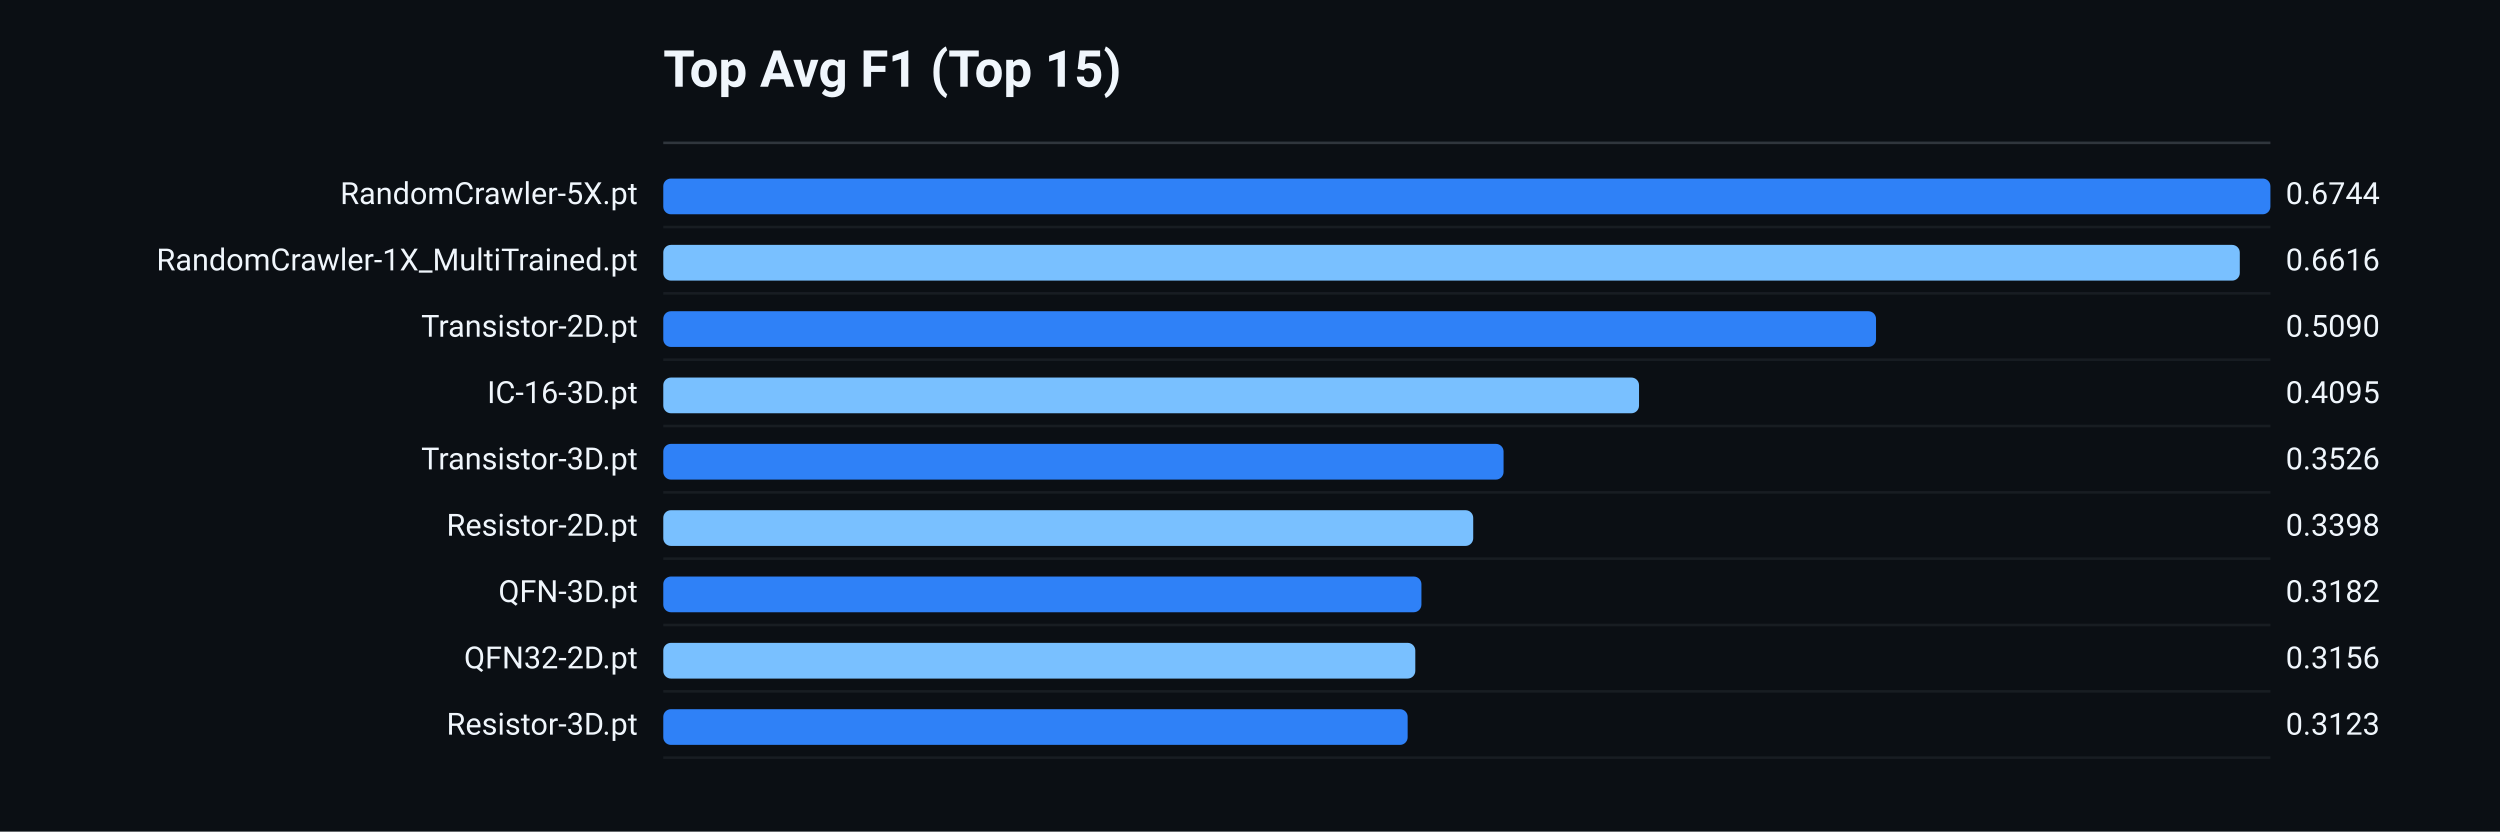
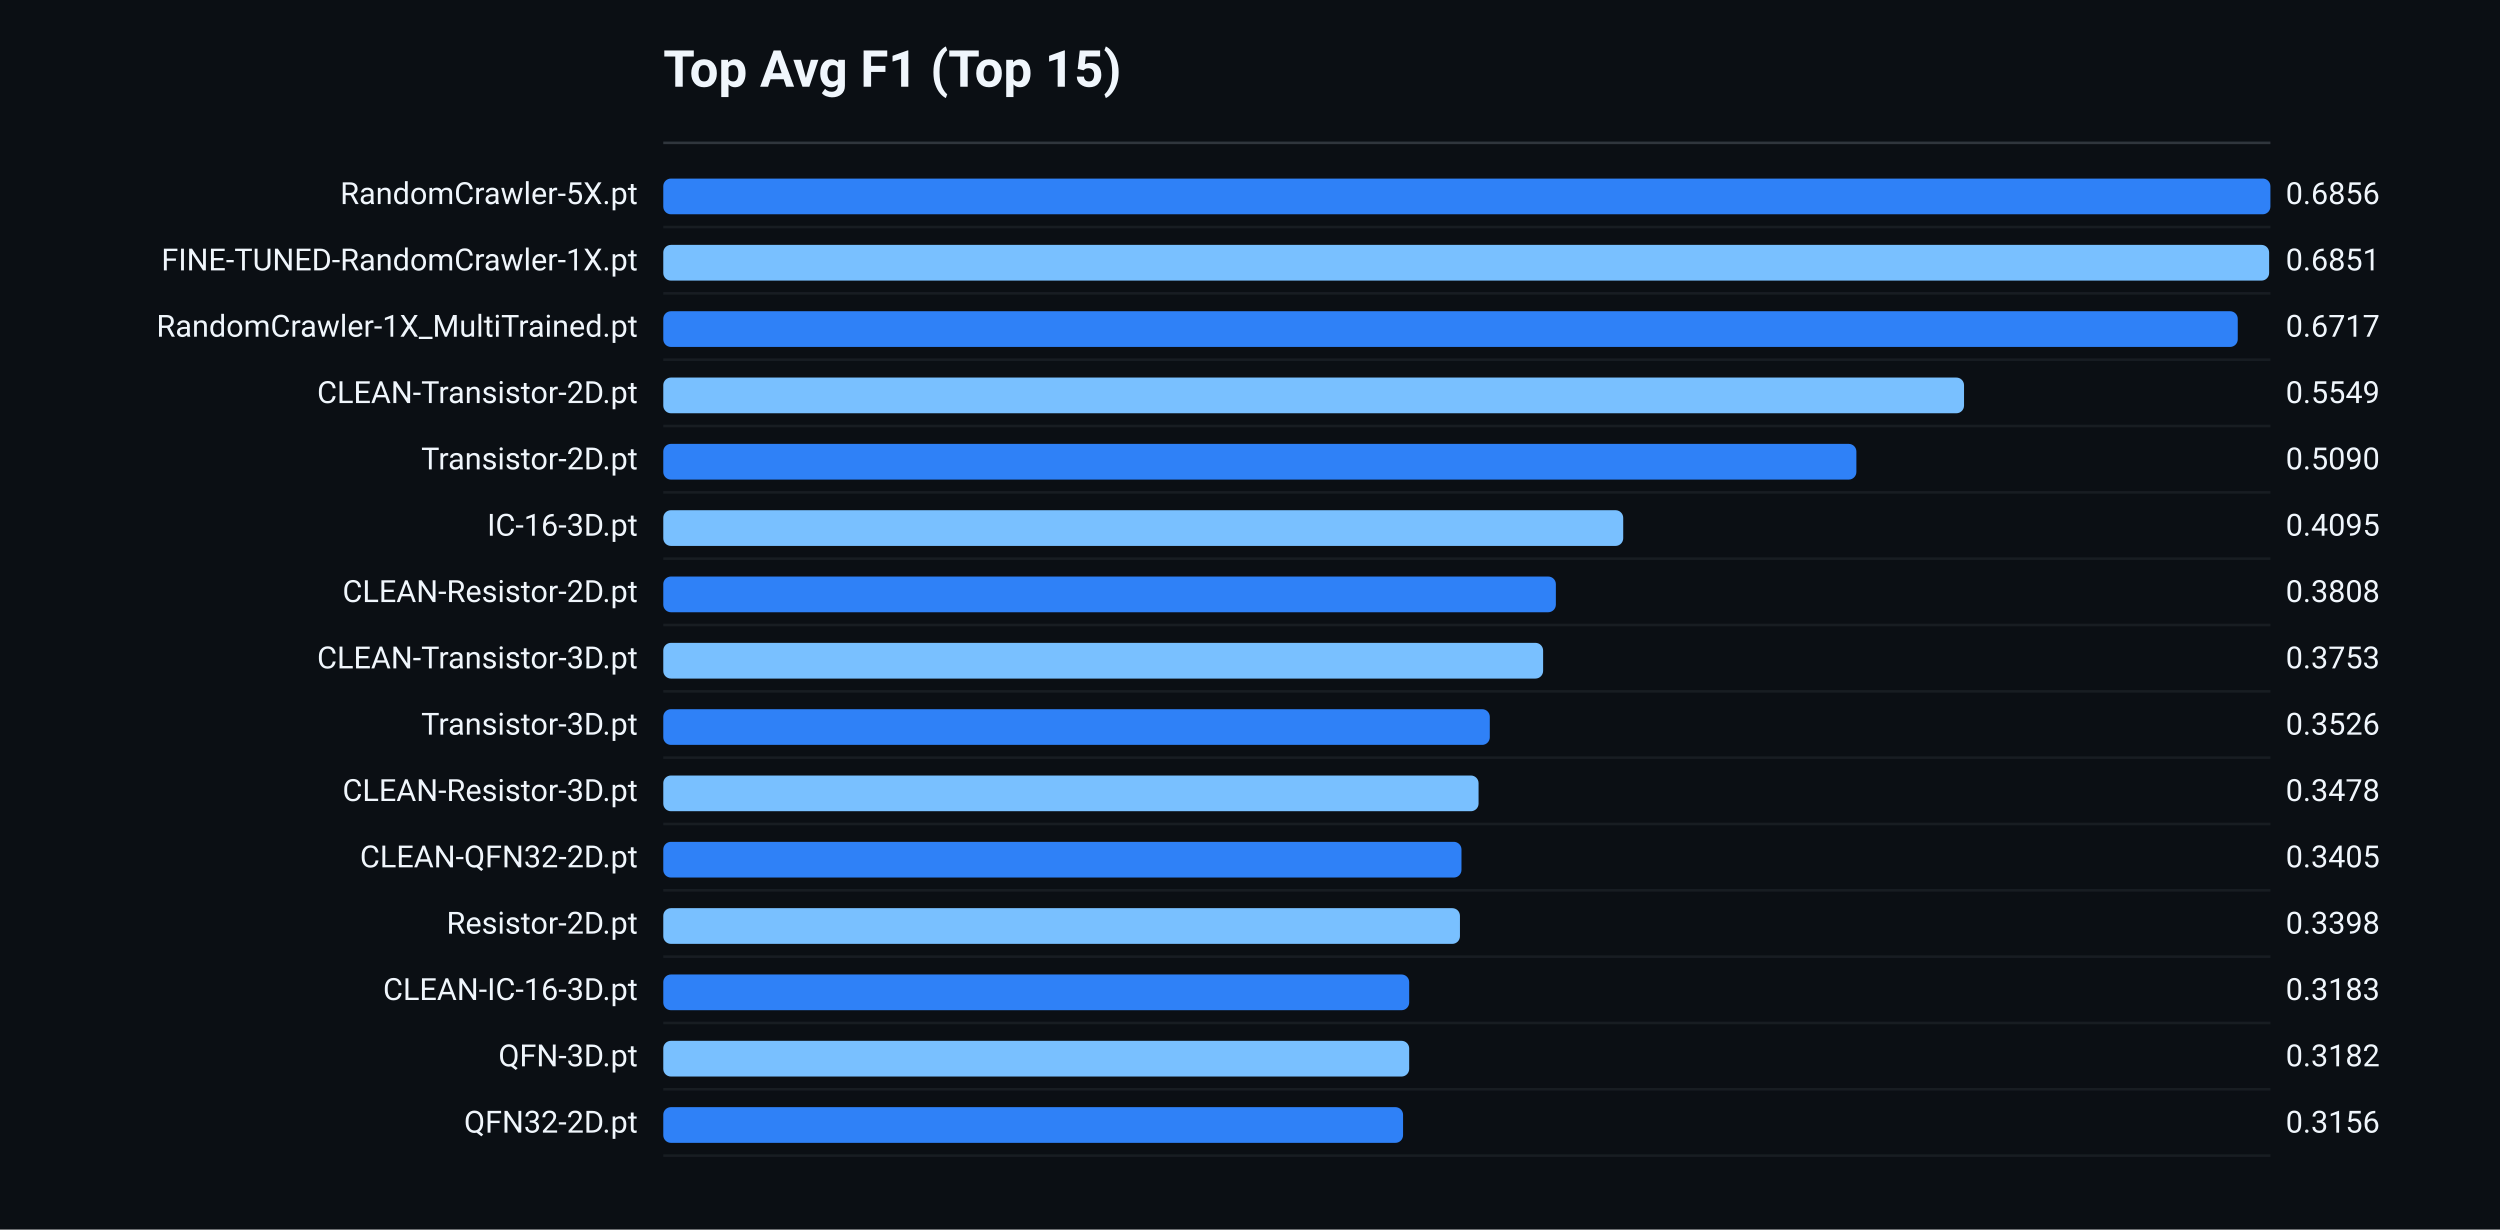
- <svg xmlns="http://www.w3.org/2000/svg" width="980" height="326" viewBox="0 0 980 326">
-   <rect x="0" y="0" width="980" height="326" fill="#0b0f14" />
+ <svg xmlns="http://www.w3.org/2000/svg" width="980" height="482" viewBox="0 0 980 482">
+   <rect x="0" y="0" width="980" height="482" fill="#0b0f14" />
  <text x="260" y="34" font-family="ui-sans-serif, system-ui, -apple-system, Segoe UI, Roboto, Arial" font-size="20" font-weight="700" fill="#f0f6fc">Top Avg F1 (Top 15)</text>
  <line x1="260" y1="56" x2="890" y2="56" stroke="#30363d" stroke-width="1" />
  <line x1="260" y1="89" x2="890" y2="89" stroke="#30363d" stroke-width="1" opacity="0.35" />
  <text x="250" y="80" text-anchor="end" font-family="ui-sans-serif, system-ui, -apple-system, Segoe UI, Roboto, Arial" font-size="12" fill="#f0f6fc">RandomCrawler-5X.pt</text>
  <rect x="260" y="70.0" width="630.0" height="14" rx="3" fill="#2f81f7" />
-   <text x="896" y="80" text-anchor="start" font-family="ui-sans-serif, system-ui, -apple-system, Segoe UI, Roboto, Arial" font-size="12" fill="#f0f6fc">0.6744</text>
+   <text x="896" y="80" text-anchor="start" font-family="ui-sans-serif, system-ui, -apple-system, Segoe UI, Roboto, Arial" font-size="12" fill="#f0f6fc">0.6856</text>
  <line x1="260" y1="115" x2="890" y2="115" stroke="#30363d" stroke-width="1" opacity="0.35" />
-   <text x="250" y="106" text-anchor="end" font-family="ui-sans-serif, system-ui, -apple-system, Segoe UI, Roboto, Arial" font-size="12" fill="#f0f6fc">RandomCrawler-1X_MultiTrained.pt</text>
-   <rect x="260" y="96.0" width="618.0" height="14" rx="3" fill="#79c0ff" />
-   <text x="896" y="106" text-anchor="start" font-family="ui-sans-serif, system-ui, -apple-system, Segoe UI, Roboto, Arial" font-size="12" fill="#f0f6fc">0.6616</text>
+   <text x="250" y="106" text-anchor="end" font-family="ui-sans-serif, system-ui, -apple-system, Segoe UI, Roboto, Arial" font-size="12" fill="#f0f6fc">FINE-TUNED-RandomCrawler-1X.pt</text>
+   <rect x="260" y="96.0" width="629.5" height="14" rx="3" fill="#79c0ff" />
+   <text x="896" y="106" text-anchor="start" font-family="ui-sans-serif, system-ui, -apple-system, Segoe UI, Roboto, Arial" font-size="12" fill="#f0f6fc">0.6851</text>
  <line x1="260" y1="141" x2="890" y2="141" stroke="#30363d" stroke-width="1" opacity="0.35" />
-   <text x="250" y="132" text-anchor="end" font-family="ui-sans-serif, system-ui, -apple-system, Segoe UI, Roboto, Arial" font-size="12" fill="#f0f6fc">Transistor-2D.pt</text>
-   <rect x="260" y="122.0" width="475.4" height="14" rx="3" fill="#2f81f7" />
-   <text x="896" y="132" text-anchor="start" font-family="ui-sans-serif, system-ui, -apple-system, Segoe UI, Roboto, Arial" font-size="12" fill="#f0f6fc">0.5090</text>
+   <text x="250" y="132" text-anchor="end" font-family="ui-sans-serif, system-ui, -apple-system, Segoe UI, Roboto, Arial" font-size="12" fill="#f0f6fc">RandomCrawler-1X_MultiTrained.pt</text>
+   <rect x="260" y="122.0" width="617.2" height="14" rx="3" fill="#2f81f7" />
+   <text x="896" y="132" text-anchor="start" font-family="ui-sans-serif, system-ui, -apple-system, Segoe UI, Roboto, Arial" font-size="12" fill="#f0f6fc">0.6717</text>
  <line x1="260" y1="167" x2="890" y2="167" stroke="#30363d" stroke-width="1" opacity="0.35" />
-   <text x="250" y="158" text-anchor="end" font-family="ui-sans-serif, system-ui, -apple-system, Segoe UI, Roboto, Arial" font-size="12" fill="#f0f6fc">IC-16-3D.pt</text>
-   <rect x="260" y="148.0" width="382.5" height="14" rx="3" fill="#79c0ff" />
-   <text x="896" y="158" text-anchor="start" font-family="ui-sans-serif, system-ui, -apple-system, Segoe UI, Roboto, Arial" font-size="12" fill="#f0f6fc">0.4095</text>
+   <text x="250" y="158" text-anchor="end" font-family="ui-sans-serif, system-ui, -apple-system, Segoe UI, Roboto, Arial" font-size="12" fill="#f0f6fc">CLEAN-Transistor-2D.pt</text>
+   <rect x="260" y="148.0" width="509.9" height="14" rx="3" fill="#79c0ff" />
+   <text x="896" y="158" text-anchor="start" font-family="ui-sans-serif, system-ui, -apple-system, Segoe UI, Roboto, Arial" font-size="12" fill="#f0f6fc">0.5549</text>
  <line x1="260" y1="193" x2="890" y2="193" stroke="#30363d" stroke-width="1" opacity="0.35" />
-   <text x="250" y="184" text-anchor="end" font-family="ui-sans-serif, system-ui, -apple-system, Segoe UI, Roboto, Arial" font-size="12" fill="#f0f6fc">Transistor-3D.pt</text>
-   <rect x="260" y="174.0" width="329.4" height="14" rx="3" fill="#2f81f7" />
-   <text x="896" y="184" text-anchor="start" font-family="ui-sans-serif, system-ui, -apple-system, Segoe UI, Roboto, Arial" font-size="12" fill="#f0f6fc">0.3526</text>
+   <text x="250" y="184" text-anchor="end" font-family="ui-sans-serif, system-ui, -apple-system, Segoe UI, Roboto, Arial" font-size="12" fill="#f0f6fc">Transistor-2D.pt</text>
+   <rect x="260" y="174.0" width="467.7" height="14" rx="3" fill="#2f81f7" />
+   <text x="896" y="184" text-anchor="start" font-family="ui-sans-serif, system-ui, -apple-system, Segoe UI, Roboto, Arial" font-size="12" fill="#f0f6fc">0.5090</text>
  <line x1="260" y1="219" x2="890" y2="219" stroke="#30363d" stroke-width="1" opacity="0.35" />
-   <text x="250" y="210" text-anchor="end" font-family="ui-sans-serif, system-ui, -apple-system, Segoe UI, Roboto, Arial" font-size="12" fill="#f0f6fc">Resistor-2D.pt</text>
-   <rect x="260" y="200.0" width="317.5" height="14" rx="3" fill="#79c0ff" />
-   <text x="896" y="210" text-anchor="start" font-family="ui-sans-serif, system-ui, -apple-system, Segoe UI, Roboto, Arial" font-size="12" fill="#f0f6fc">0.3398</text>
+   <text x="250" y="210" text-anchor="end" font-family="ui-sans-serif, system-ui, -apple-system, Segoe UI, Roboto, Arial" font-size="12" fill="#f0f6fc">IC-16-3D.pt</text>
+   <rect x="260" y="200.0" width="376.3" height="14" rx="3" fill="#79c0ff" />
+   <text x="896" y="210" text-anchor="start" font-family="ui-sans-serif, system-ui, -apple-system, Segoe UI, Roboto, Arial" font-size="12" fill="#f0f6fc">0.4095</text>
  <line x1="260" y1="245" x2="890" y2="245" stroke="#30363d" stroke-width="1" opacity="0.35" />
-   <text x="250" y="236" text-anchor="end" font-family="ui-sans-serif, system-ui, -apple-system, Segoe UI, Roboto, Arial" font-size="12" fill="#f0f6fc">QFN-3D.pt</text>
-   <rect x="260" y="226.0" width="297.2" height="14" rx="3" fill="#2f81f7" />
-   <text x="896" y="236" text-anchor="start" font-family="ui-sans-serif, system-ui, -apple-system, Segoe UI, Roboto, Arial" font-size="12" fill="#f0f6fc">0.3182</text>
+   <text x="250" y="236" text-anchor="end" font-family="ui-sans-serif, system-ui, -apple-system, Segoe UI, Roboto, Arial" font-size="12" fill="#f0f6fc">CLEAN-Resistor-2D.pt</text>
+   <rect x="260" y="226.0" width="349.9" height="14" rx="3" fill="#2f81f7" />
+   <text x="896" y="236" text-anchor="start" font-family="ui-sans-serif, system-ui, -apple-system, Segoe UI, Roboto, Arial" font-size="12" fill="#f0f6fc">0.3808</text>
  <line x1="260" y1="271" x2="890" y2="271" stroke="#30363d" stroke-width="1" opacity="0.35" />
-   <text x="250" y="262" text-anchor="end" font-family="ui-sans-serif, system-ui, -apple-system, Segoe UI, Roboto, Arial" font-size="12" fill="#f0f6fc">QFN32-2D.pt</text>
-   <rect x="260" y="252.0" width="294.8" height="14" rx="3" fill="#79c0ff" />
-   <text x="896" y="262" text-anchor="start" font-family="ui-sans-serif, system-ui, -apple-system, Segoe UI, Roboto, Arial" font-size="12" fill="#f0f6fc">0.3156</text>
+   <text x="250" y="262" text-anchor="end" font-family="ui-sans-serif, system-ui, -apple-system, Segoe UI, Roboto, Arial" font-size="12" fill="#f0f6fc">CLEAN-Transistor-3D.pt</text>
+   <rect x="260" y="252.0" width="344.9" height="14" rx="3" fill="#79c0ff" />
+   <text x="896" y="262" text-anchor="start" font-family="ui-sans-serif, system-ui, -apple-system, Segoe UI, Roboto, Arial" font-size="12" fill="#f0f6fc">0.3753</text>
  <line x1="260" y1="297" x2="890" y2="297" stroke="#30363d" stroke-width="1" opacity="0.35" />
-   <text x="250" y="288" text-anchor="end" font-family="ui-sans-serif, system-ui, -apple-system, Segoe UI, Roboto, Arial" font-size="12" fill="#f0f6fc">Resistor-3D.pt</text>
-   <rect x="260" y="278.0" width="291.8" height="14" rx="3" fill="#2f81f7" />
-   <text x="896" y="288" text-anchor="start" font-family="ui-sans-serif, system-ui, -apple-system, Segoe UI, Roboto, Arial" font-size="12" fill="#f0f6fc">0.3123</text>
+   <text x="250" y="288" text-anchor="end" font-family="ui-sans-serif, system-ui, -apple-system, Segoe UI, Roboto, Arial" font-size="12" fill="#f0f6fc">Transistor-3D.pt</text>
+   <rect x="260" y="278.0" width="324.0" height="14" rx="3" fill="#2f81f7" />
+   <text x="896" y="288" text-anchor="start" font-family="ui-sans-serif, system-ui, -apple-system, Segoe UI, Roboto, Arial" font-size="12" fill="#f0f6fc">0.3526</text>
+   <line x1="260" y1="323" x2="890" y2="323" stroke="#30363d" stroke-width="1" opacity="0.35" />
+   <text x="250" y="314" text-anchor="end" font-family="ui-sans-serif, system-ui, -apple-system, Segoe UI, Roboto, Arial" font-size="12" fill="#f0f6fc">CLEAN-Resistor-3D.pt</text>
+   <rect x="260" y="304.0" width="319.6" height="14" rx="3" fill="#79c0ff" />
+   <text x="896" y="314" text-anchor="start" font-family="ui-sans-serif, system-ui, -apple-system, Segoe UI, Roboto, Arial" font-size="12" fill="#f0f6fc">0.3478</text>
+   <line x1="260" y1="349" x2="890" y2="349" stroke="#30363d" stroke-width="1" opacity="0.35" />
+   <text x="250" y="340" text-anchor="end" font-family="ui-sans-serif, system-ui, -apple-system, Segoe UI, Roboto, Arial" font-size="12" fill="#f0f6fc">CLEAN-QFN32-2D.pt</text>
+   <rect x="260" y="330.0" width="312.9" height="14" rx="3" fill="#2f81f7" />
+   <text x="896" y="340" text-anchor="start" font-family="ui-sans-serif, system-ui, -apple-system, Segoe UI, Roboto, Arial" font-size="12" fill="#f0f6fc">0.3405</text>
+   <line x1="260" y1="375" x2="890" y2="375" stroke="#30363d" stroke-width="1" opacity="0.35" />
+   <text x="250" y="366" text-anchor="end" font-family="ui-sans-serif, system-ui, -apple-system, Segoe UI, Roboto, Arial" font-size="12" fill="#f0f6fc">Resistor-2D.pt</text>
+   <rect x="260" y="356.0" width="312.3" height="14" rx="3" fill="#79c0ff" />
+   <text x="896" y="366" text-anchor="start" font-family="ui-sans-serif, system-ui, -apple-system, Segoe UI, Roboto, Arial" font-size="12" fill="#f0f6fc">0.3398</text>
+   <line x1="260" y1="401" x2="890" y2="401" stroke="#30363d" stroke-width="1" opacity="0.35" />
+   <text x="250" y="392" text-anchor="end" font-family="ui-sans-serif, system-ui, -apple-system, Segoe UI, Roboto, Arial" font-size="12" fill="#f0f6fc">CLEAN-IC-16-3D.pt</text>
+   <rect x="260" y="382.0" width="292.4" height="14" rx="3" fill="#2f81f7" />
+   <text x="896" y="392" text-anchor="start" font-family="ui-sans-serif, system-ui, -apple-system, Segoe UI, Roboto, Arial" font-size="12" fill="#f0f6fc">0.3183</text>
+   <line x1="260" y1="427" x2="890" y2="427" stroke="#30363d" stroke-width="1" opacity="0.35" />
+   <text x="250" y="418" text-anchor="end" font-family="ui-sans-serif, system-ui, -apple-system, Segoe UI, Roboto, Arial" font-size="12" fill="#f0f6fc">QFN-3D.pt</text>
+   <rect x="260" y="408.0" width="292.4" height="14" rx="3" fill="#79c0ff" />
+   <text x="896" y="418" text-anchor="start" font-family="ui-sans-serif, system-ui, -apple-system, Segoe UI, Roboto, Arial" font-size="12" fill="#f0f6fc">0.3182</text>
+   <line x1="260" y1="453" x2="890" y2="453" stroke="#30363d" stroke-width="1" opacity="0.35" />
+   <text x="250" y="444" text-anchor="end" font-family="ui-sans-serif, system-ui, -apple-system, Segoe UI, Roboto, Arial" font-size="12" fill="#f0f6fc">QFN32-2D.pt</text>
+   <rect x="260" y="434.0" width="290.0" height="14" rx="3" fill="#2f81f7" />
+   <text x="896" y="444" text-anchor="start" font-family="ui-sans-serif, system-ui, -apple-system, Segoe UI, Roboto, Arial" font-size="12" fill="#f0f6fc">0.3156</text>
</svg>
